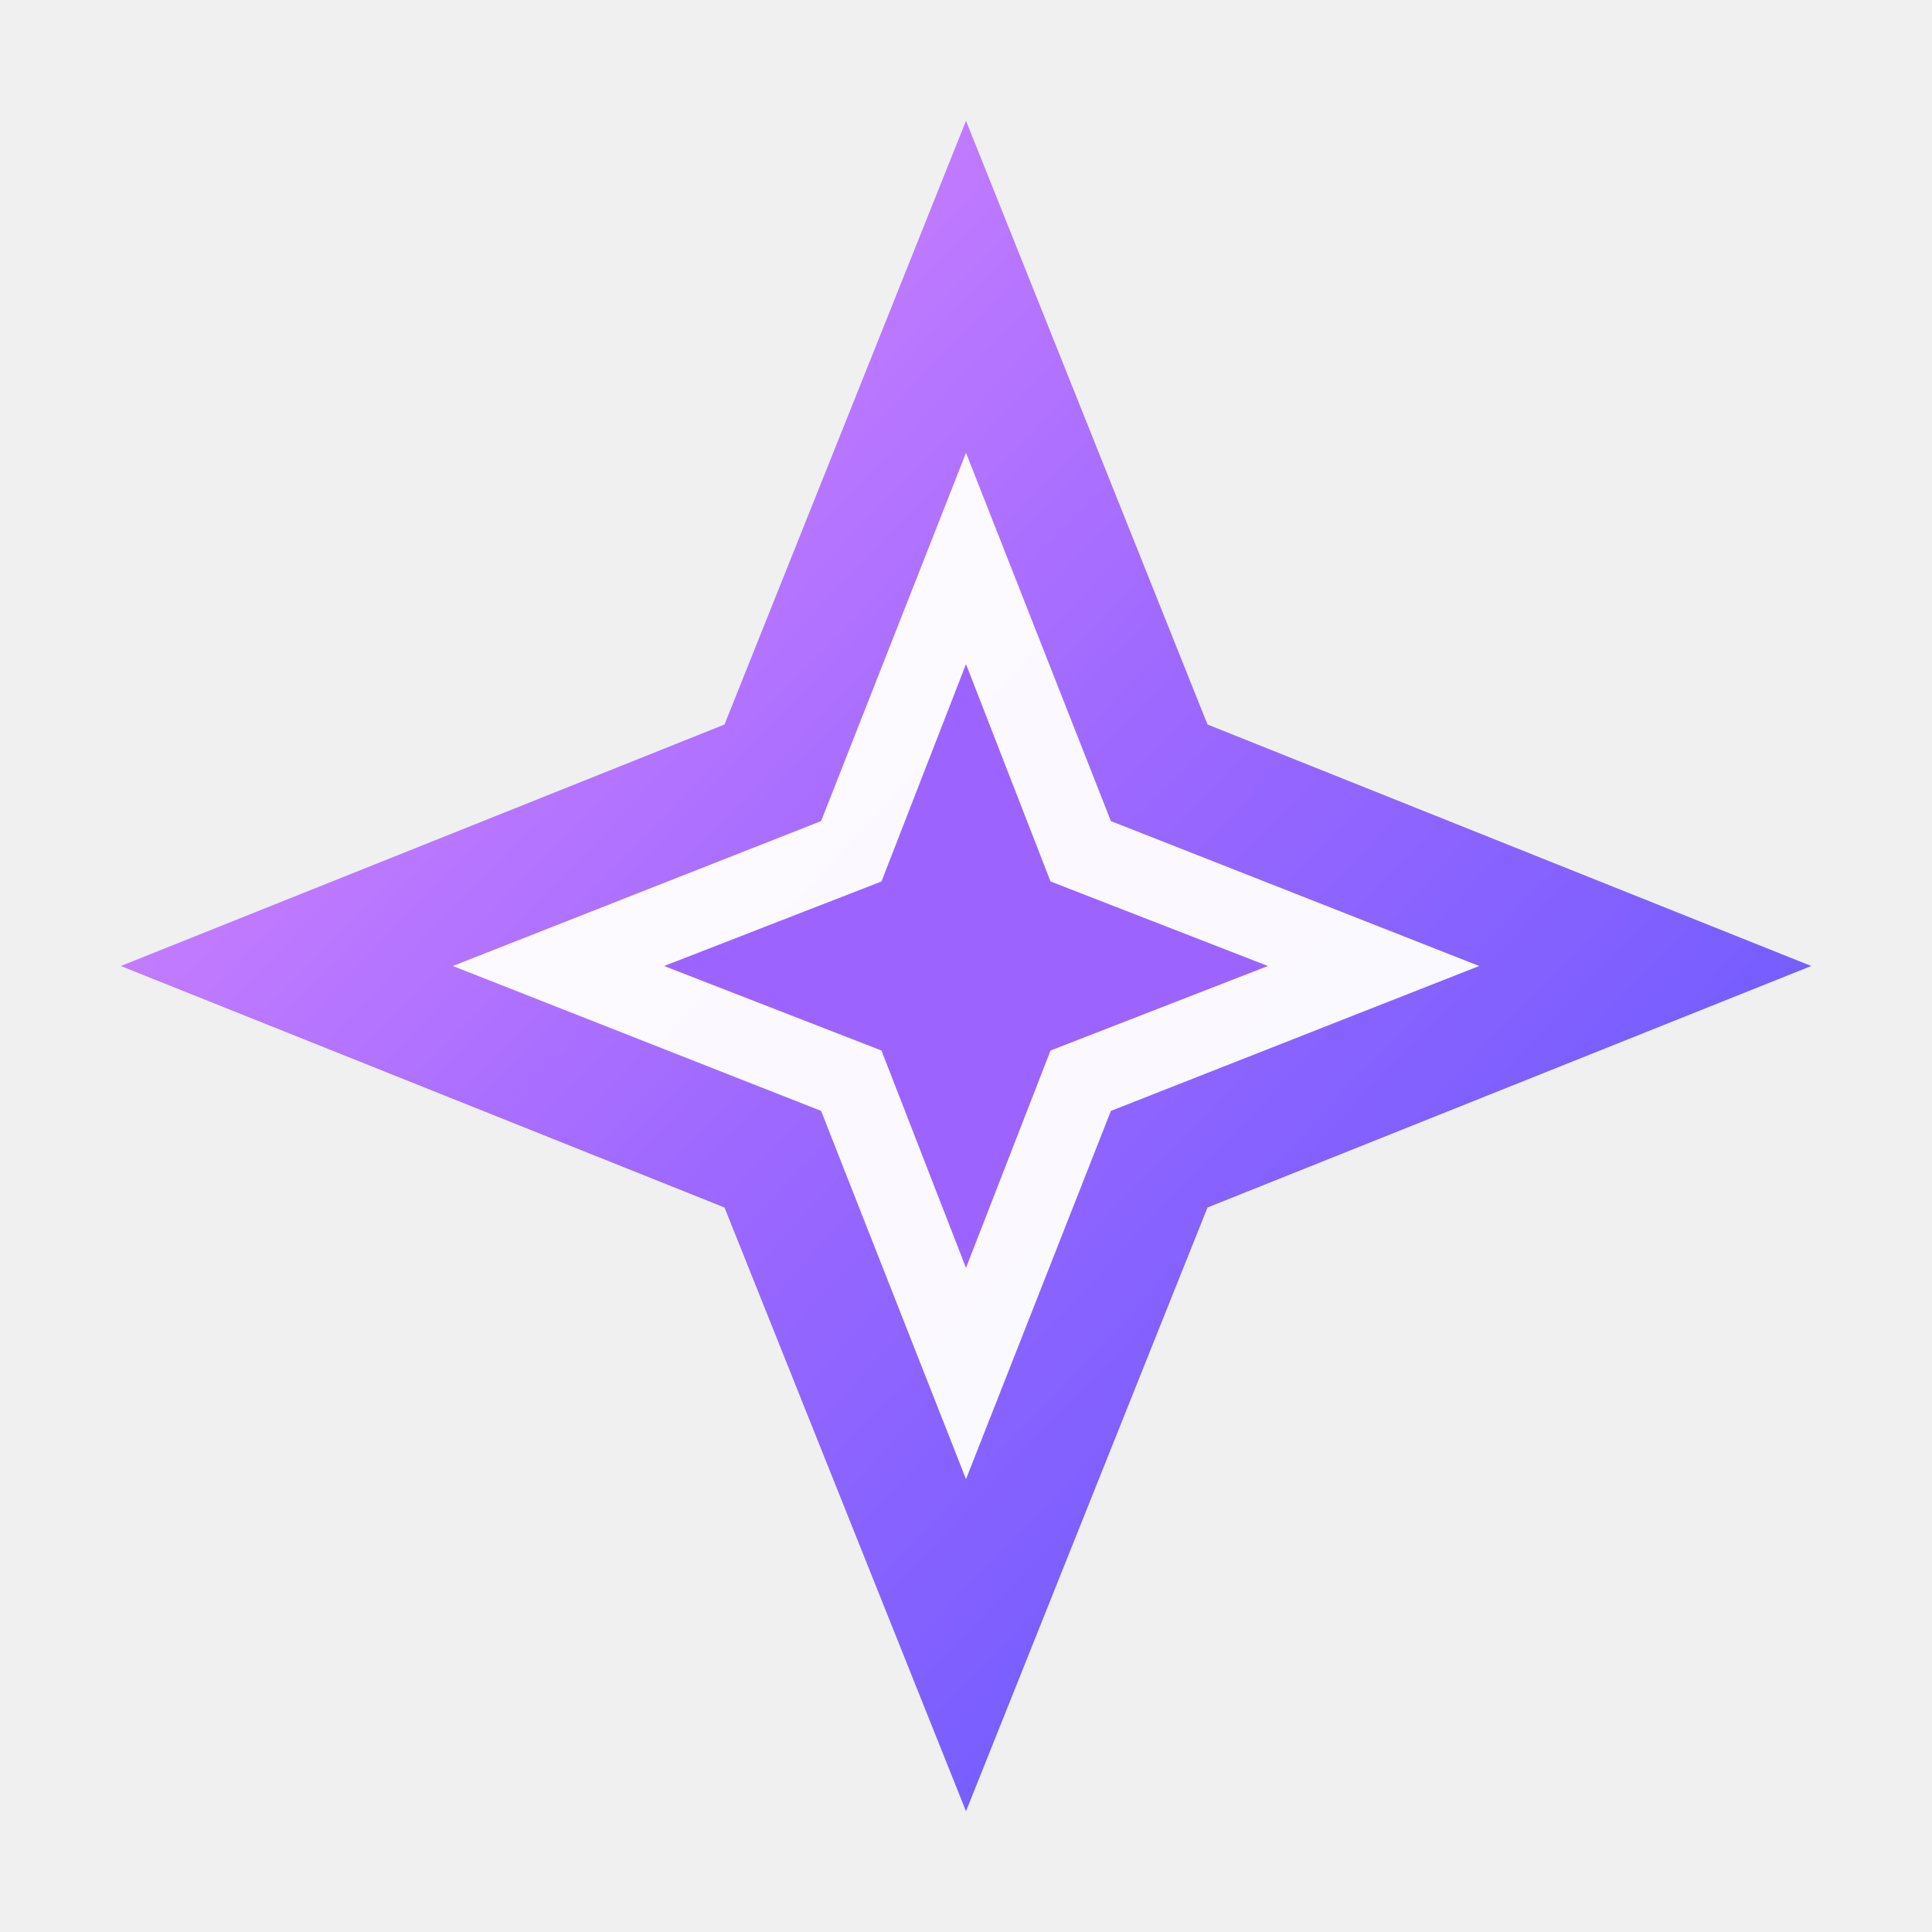
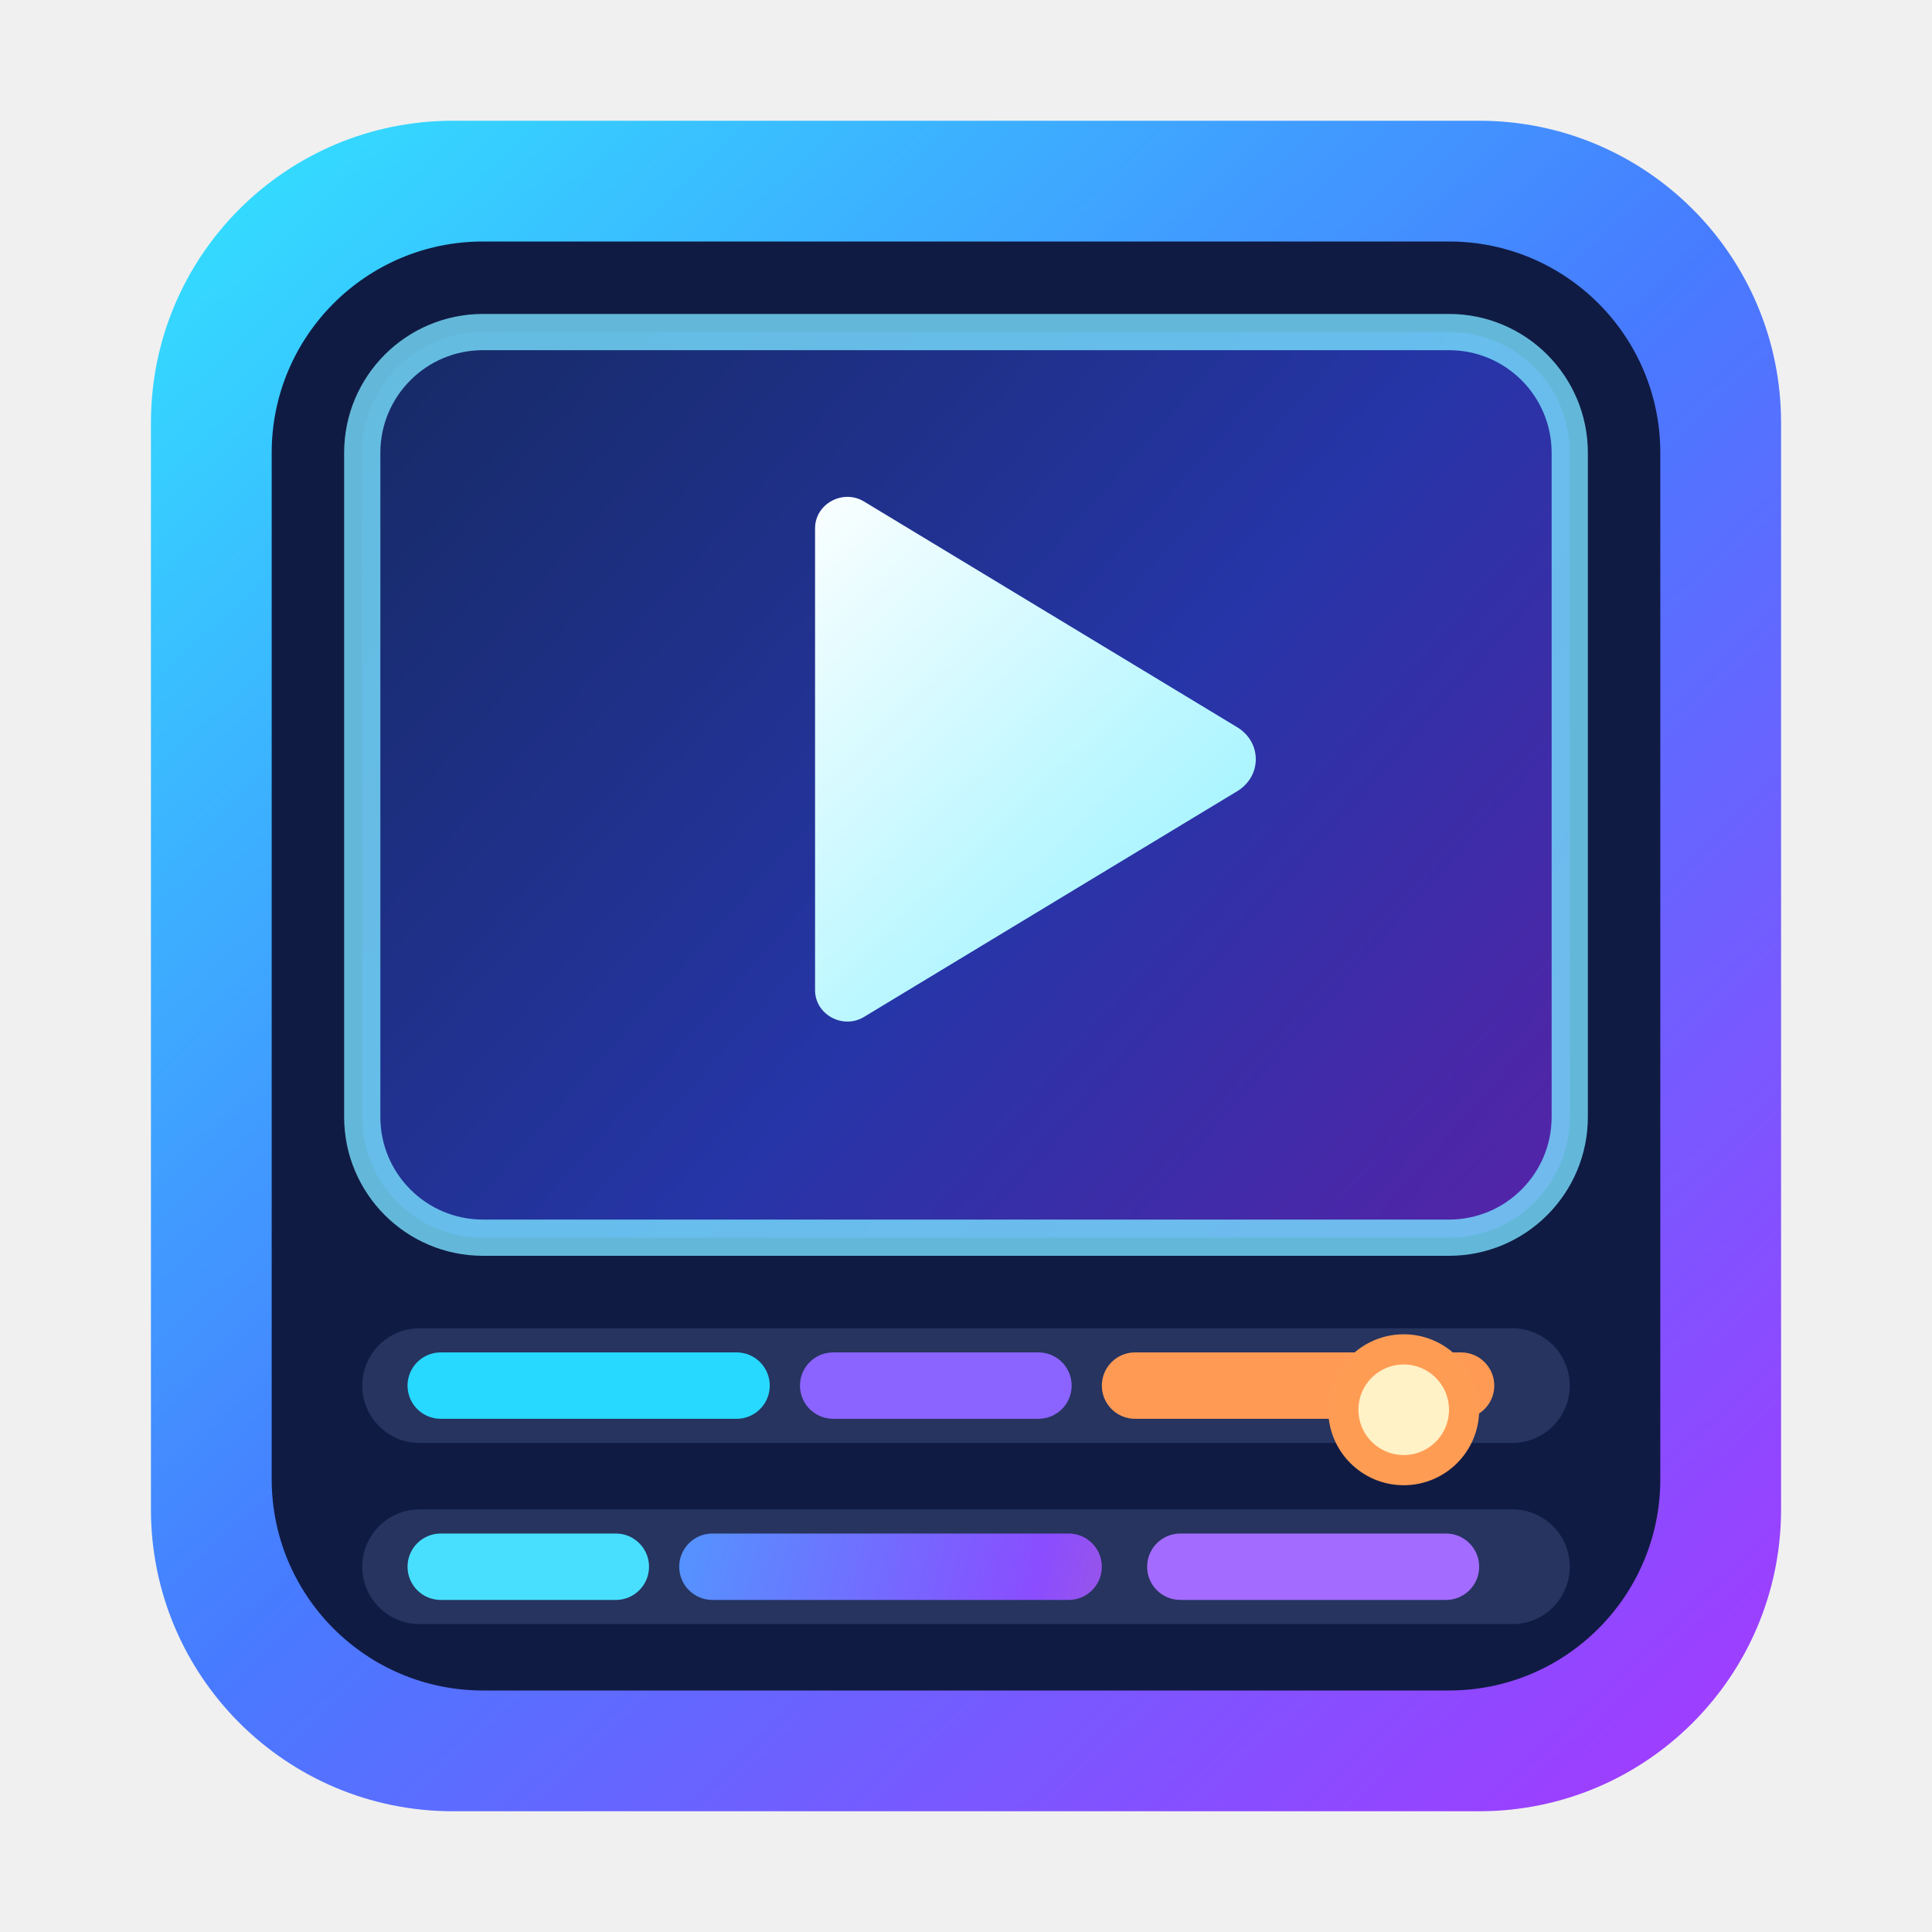
<svg xmlns="http://www.w3.org/2000/svg" viewBox="0 0 64 64" fill="none">
  <defs>
-     <linearGradient id="g" x1="9" y1="10" x2="55" y2="54" gradientUnits="userSpaceOnUse">
-       <stop stop-color="#d987ff" />
-       <stop offset=".48" stop-color="#9d68ff" />
-       <stop offset="1" stop-color="#6258ff" />
+     <linearGradient id="body" x1="8" y1="7" x2="57" y2="59" gradientUnits="userSpaceOnUse">
+       <stop stop-color="#34D9FF" />
+       <stop offset=".48" stop-color="#477BFF" />
+       <stop offset="1" stop-color="#A23BFF" />
+     </linearGradient>
+     <linearGradient id="screen" x1="14" y1="12" x2="49" y2="43" gradientUnits="userSpaceOnUse">
+       <stop stop-color="#172B69" />
+       <stop offset=".55" stop-color="#2635A7" />
+       <stop offset="1" stop-color="#5424A8" />
+     </linearGradient>
+     <linearGradient id="play" x1="25" y1="17" x2="43" y2="36" gradientUnits="userSpaceOnUse">
+       <stop stop-color="#FFFFFF" />
+       <stop offset="1" stop-color="#83F0FF" />
+     </linearGradient>
+     <linearGradient id="tracks" x1="12" y1="46" x2="53" y2="56" gradientUnits="userSpaceOnUse">
+       <stop stop-color="#20D8FF" />
+       <stop offset=".55" stop-color="#8A4DFF" />
+       <stop offset="1" stop-color="#FF8B45" />
    </linearGradient>
  </defs>
-   <path d="M32 4 40 24 60 32 40 40 32 60 24 40 4 32 24 24 32 4Z" fill="url(#g)" />
-   <path d="m32 15 4.8 12.2L49 32l-12.2 4.8L32 49l-4.8-12.2L15 32l12.2-4.8L32 15Z" fill="#fff" opacity=".96" />
-   <path d="m32 22 2.8 7.2L42 32l-7.2 2.8L32 42l-2.8-7.2L22 32l7.2-2.8L32 22Z" fill="#9c63ff" />
+   <rect x="5" y="4" width="54" height="56" rx="10" fill="url(#body)" />
+   <rect x="9" y="8" width="46" height="48" rx="7" fill="#101B43" />
+   <rect x="12" y="11" width="40" height="30" rx="4" fill="url(#screen)" stroke="#78DFFF" stroke-opacity=".8" stroke-width="1.2" />
+   <path d="M27 17.5C27 16.7 27.9 16.2 28.6 16.6L41 24.1C41.8 24.6 41.8 25.7 41 26.2L28.6 33.7C27.9 34.1 27 33.6 27 32.8V17.5Z" fill="url(#play)" />
+   <rect x="12" y="44" width="40" height="3.8" rx="1.9" fill="#26345F" />
+   <rect x="13.5" y="44.8" width="12" height="2.2" rx="1.1" fill="#27D8FF" />
+   <rect x="26.5" y="44.8" width="9" height="2.2" rx="1.1" fill="#8B63FF" />
+   <rect x="36.5" y="44.8" width="13" height="2.2" rx="1.1" fill="#FF9A55" />
+   <rect x="12" y="50" width="40" height="3.8" rx="1.9" fill="#26345F" />
+   <rect x="13.5" y="50.8" width="8" height="2.2" rx="1.1" fill="#48DFFF" />
+   <rect x="22.5" y="50.8" width="14" height="2.2" rx="1.1" fill="url(#tracks)" />
+   <rect x="38" y="50.8" width="11" height="2.2" rx="1.1" fill="#A36BFF" />
+   <circle cx="46.5" cy="46.7" r="2" fill="#FFF2C6" stroke="#FF9C54" stroke-width="1" />
</svg>
